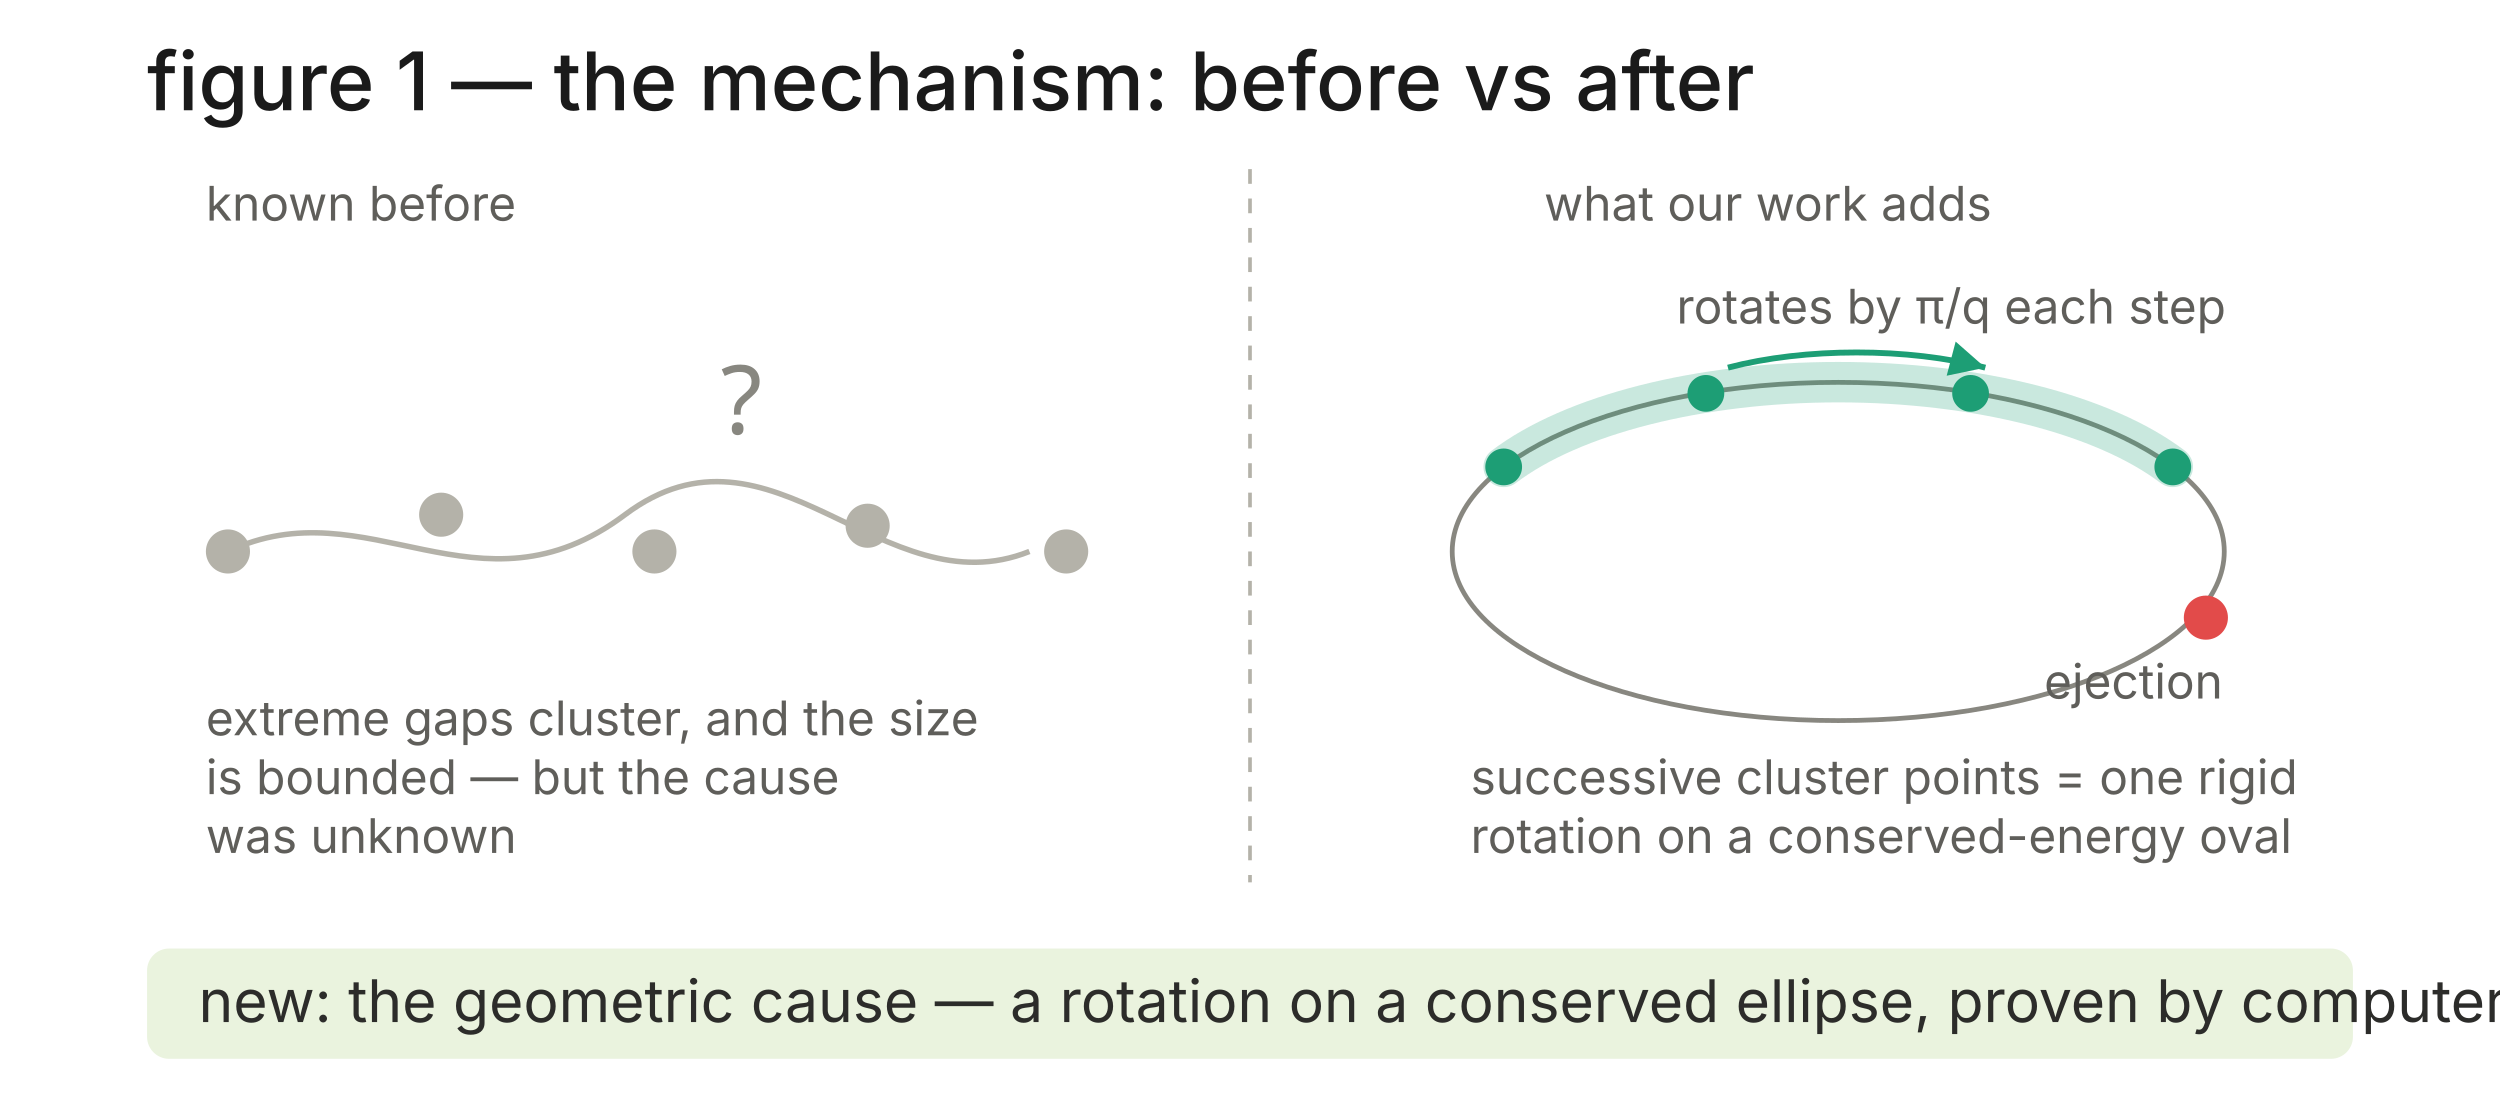
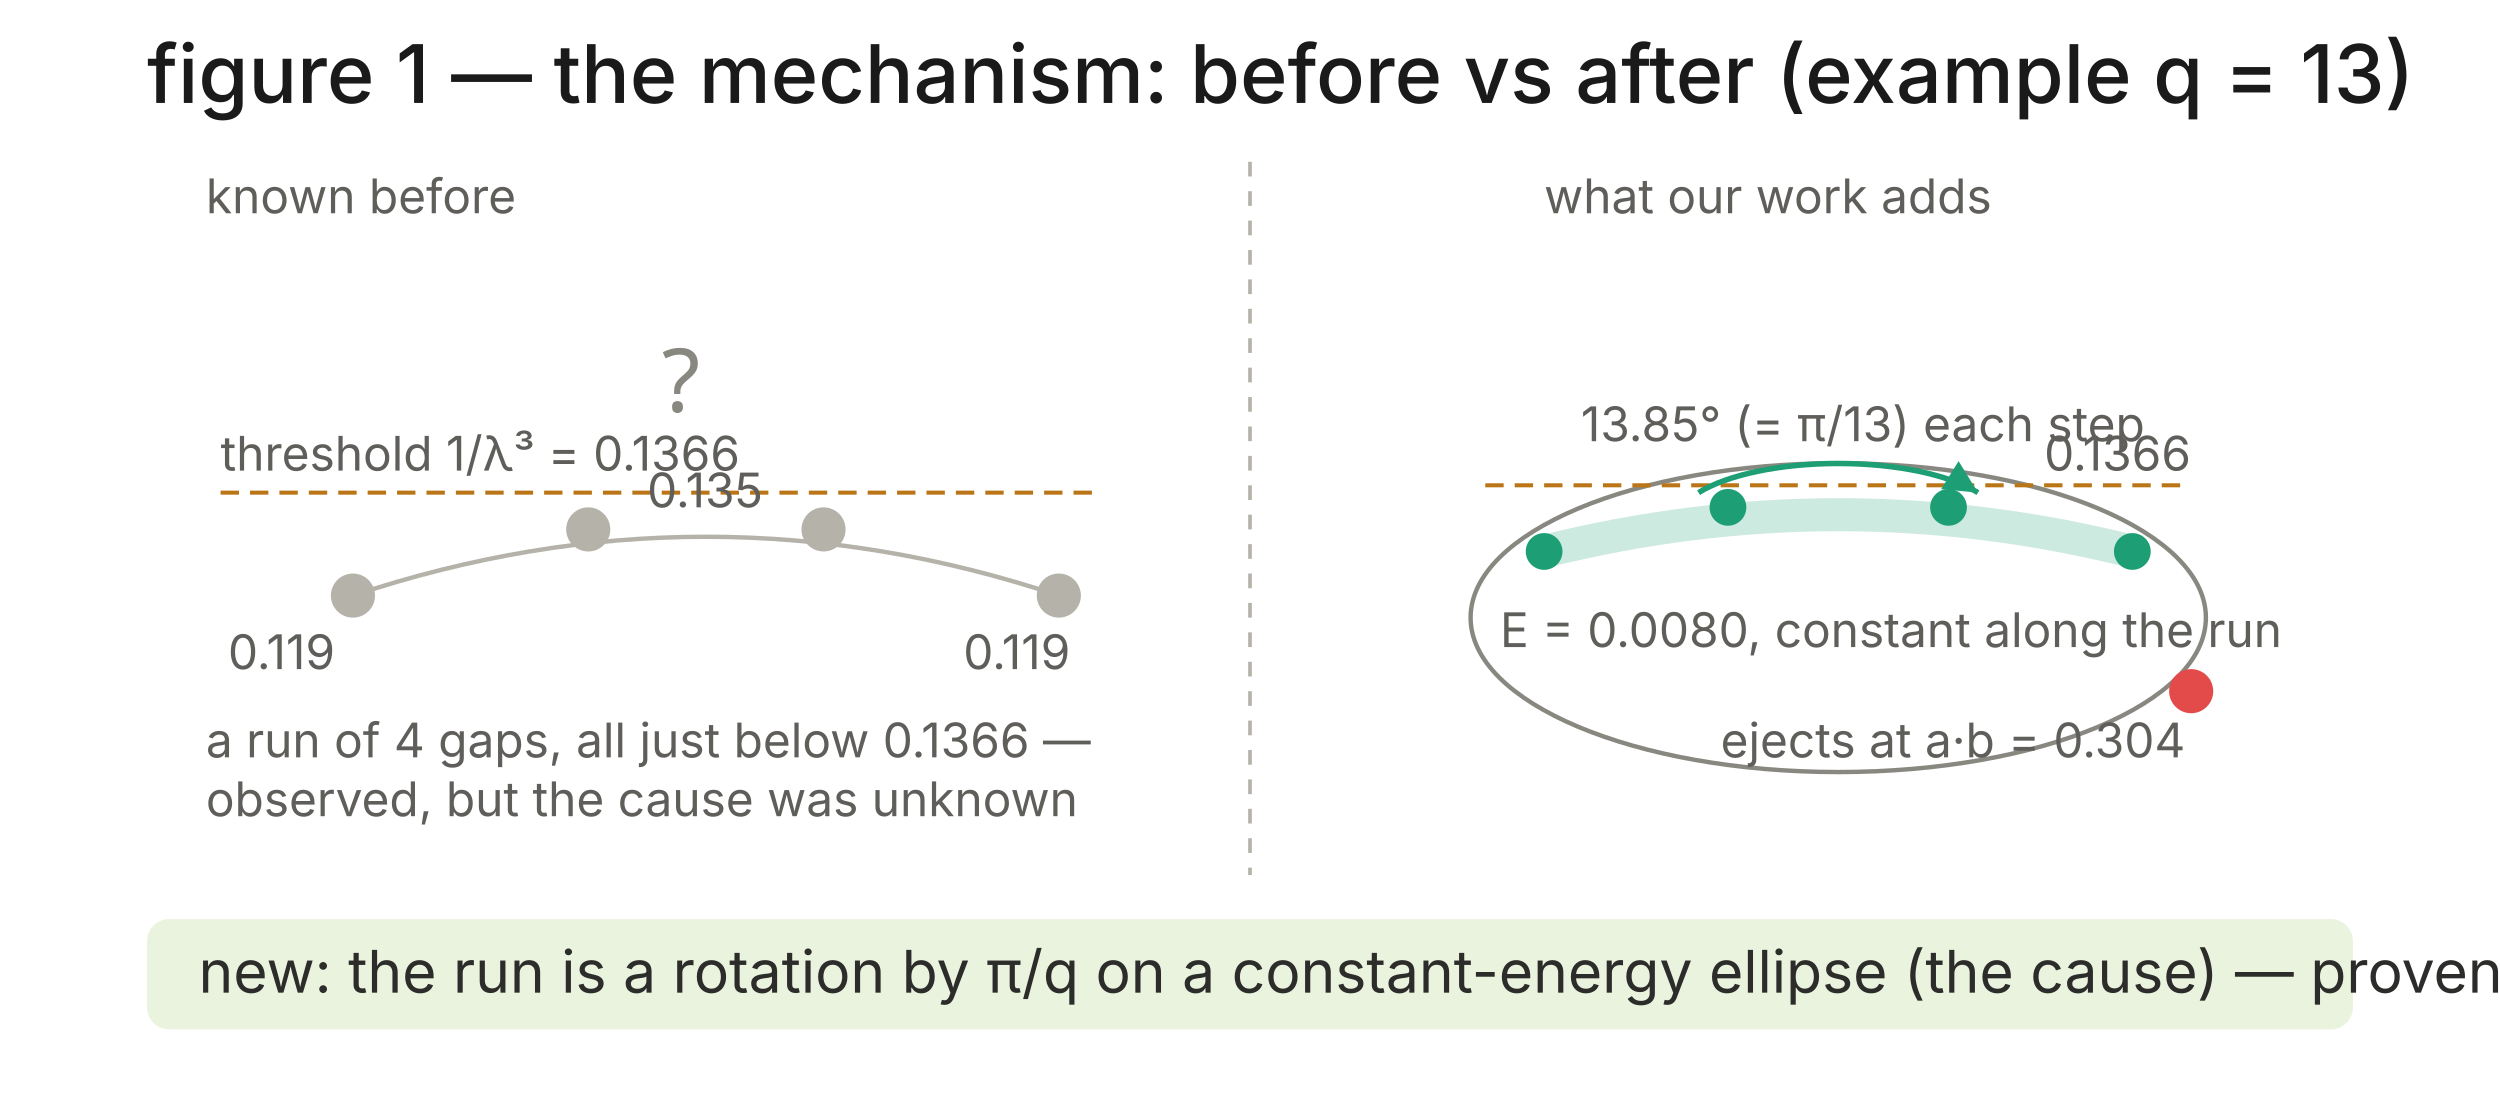
<svg xmlns="http://www.w3.org/2000/svg" width="680" viewBox="0 0 680 300" role="img">
  <style>.th{font:500 22px -apple-system,sans-serif;fill:#1a1a1a}.t{font:400 16px -apple-system,sans-serif;fill:#2c2c2a}.ts{font:400 13px -apple-system,sans-serif;fill:#5f5e5a}</style>
-   <text class="th" x="40" y="30">figure 1 — the mechanism: before vs after</text>
-   <line x1="340" y1="46" x2="340" y2="240" stroke="#B4B2A9" stroke-width="1" stroke-dasharray="4 4" />
-   <text class="ts" x="56" y="60" fill="#5F5E5A">known before</text>
-   <text class="ts" x="420" y="60" fill="#0C447C">what our work adds</text>
-   <path d="M62 150 C100 132,130 170,170 140 S240 166,280 150" fill="none" stroke="#B4B2A9" stroke-width="1.5" />
+   <text class="th" x="40" y="28">figure 1 — the mechanism: before vs after  (example q = 13)</text>
+   <line x1="340" y1="44" x2="340" y2="238" stroke="#B4B2A9" stroke-width="1" stroke-dasharray="4 4" />
+   <text class="ts" x="56" y="58" fill="#5F5E5A">known before</text>
+   <text class="ts" x="420" y="58" fill="#0C447C">what our work adds</text>
+   <line x1="60" y1="134" x2="300" y2="134" stroke="#BA7517" stroke-width="1.1" stroke-dasharray="5 3" />
+   <text class="ts" x="60" y="128">threshold 1/λ³ = 0.1366</text>
+   <path d="M96 162 Q192 130 288 162" fill="none" stroke="#B4B2A9" stroke-width="1.2" />
  <g fill="#B4B2A9">
-     <circle cx="62" cy="150" r="6" />
-     <circle cx="120" cy="140" r="6" />
-     <circle cx="178" cy="150" r="6" />
-     <circle cx="236" cy="143" r="6" />
-     <circle cx="290" cy="150" r="6" />
+     <circle cx="96" cy="162" r="6" />
+     <circle cx="160" cy="144" r="6" />
+     <circle cx="224" cy="144" r="6" />
+     <circle cx="288" cy="162" r="6" />
  </g>
-   <text x="196" y="118" fill="#888780" style="font:500 26px sans-serif">?</text>
-   <text class="ts" x="56" y="200" fill="#5F5E5A">extreme gaps cluster, and the size</text>
-   <text class="ts" x="56" y="216" fill="#5F5E5A">is bounded — but the cause</text>
-   <text class="ts" x="56" y="232" fill="#5F5E5A">was unknown</text>
-   <ellipse cx="500" cy="150" rx="105" ry="46" fill="none" stroke="#888780" stroke-width="1.3" />
-   <path d="M409 127 A105 46 0 0 1 591 127" fill="none" stroke="#1D9E75" stroke-width="11" opacity="0.24" stroke-linecap="round" />
+   <text class="ts" x="62" y="182">0.119</text>
+   <text class="ts" x="176" y="138">0.135</text>
+   <text class="ts" x="262" y="182">0.119</text>
+   <text x="180" y="112" fill="#888780" style="font:500 24px sans-serif">?</text>
+   <text class="ts" x="56" y="206" fill="#5F5E5A">a run of 4 gaps, all just below 0.1366 —</text>
+   <text class="ts" x="56" y="222" fill="#5F5E5A">observed, but the cause was unknown</text>
+   <ellipse cx="500" cy="168" rx="100" ry="42" fill="none" stroke="#888780" stroke-width="1.2" />
+   <line x1="404" y1="132" x2="596" y2="132" stroke="#BA7517" stroke-width="1.1" stroke-dasharray="5 3" />
+   <text class="ts" x="556" y="128">0.1366</text>
+   <path d="M420 150 Q500 130 580 150" fill="none" stroke="#1D9E75" stroke-width="9" opacity="0.22" stroke-linecap="round" />
  <g fill="#1D9E75">
-     <circle cx="409" cy="127" r="5" />
-     <circle cx="464" cy="107" r="5" />
-     <circle cx="536" cy="107" r="5" />
-     <circle cx="591" cy="127" r="5" />
+     <circle cx="420" cy="150" r="5" />
+     <circle cx="470" cy="138" r="5" />
+     <circle cx="530" cy="138" r="5" />
+     <circle cx="580" cy="150" r="5" />
  </g>
-   <path d="M470 100 A 60 22 0 0 1 540 100" fill="none" stroke="#1D9E75" stroke-width="1.6" marker-end="url(#ar1)" />
-   <text class="ts" x="456" y="88">rotates by π/q each step</text>
-   <circle cx="600" cy="168" r="6" fill="#E24B4A" />
-   <text class="ts" x="556" y="190" fill="#A32D2D">ejection</text>
-   <text class="ts" x="400" y="216" fill="#0C447C">successive cluster points = one rigid</text>
-   <text class="ts" x="400" y="232" fill="#0C447C">rotation on a conserved-energy oval</text>
-   <rect x="40" y="258" width="600" height="30" rx="6" fill="#EAF3DE" />
-   <text class="t" x="54" y="278" fill="#27500A">new: the geometric cause — a rotation on a conserved ellipse, proven by computer</text>
+   <path d="M462 134 A 44 16 0 0 1 538 134" fill="none" stroke="#1D9E75" stroke-width="1.5" marker-end="url(#ar1)" />
+   <text class="ts" x="430" y="120">13.85° (= π/13) each step</text>
+   <text class="ts" x="408" y="176" fill="#0C447C">E = 0.0080, constant along the run</text>
+   <circle cx="596" cy="188" r="6" fill="#E24B4A" />
+   <text class="ts" x="468" y="206" fill="#A32D2D">ejects at a·b = 0.304</text>
+   <rect x="40" y="250" width="600" height="30" rx="6" fill="#EAF3DE" />
+   <text class="t" x="54" y="270" fill="#27500A">new: the run is a rotation by π/q on a constant-energy ellipse (the cause) — proven</text>
  <defs>
    <marker id="ar1" markerWidth="8" markerHeight="8" refX="6" refY="3" orient="auto">
      <path d="M0 0 L6 3 L0 6 z" fill="#1D9E75" />
    </marker>
  </defs>
</svg>
